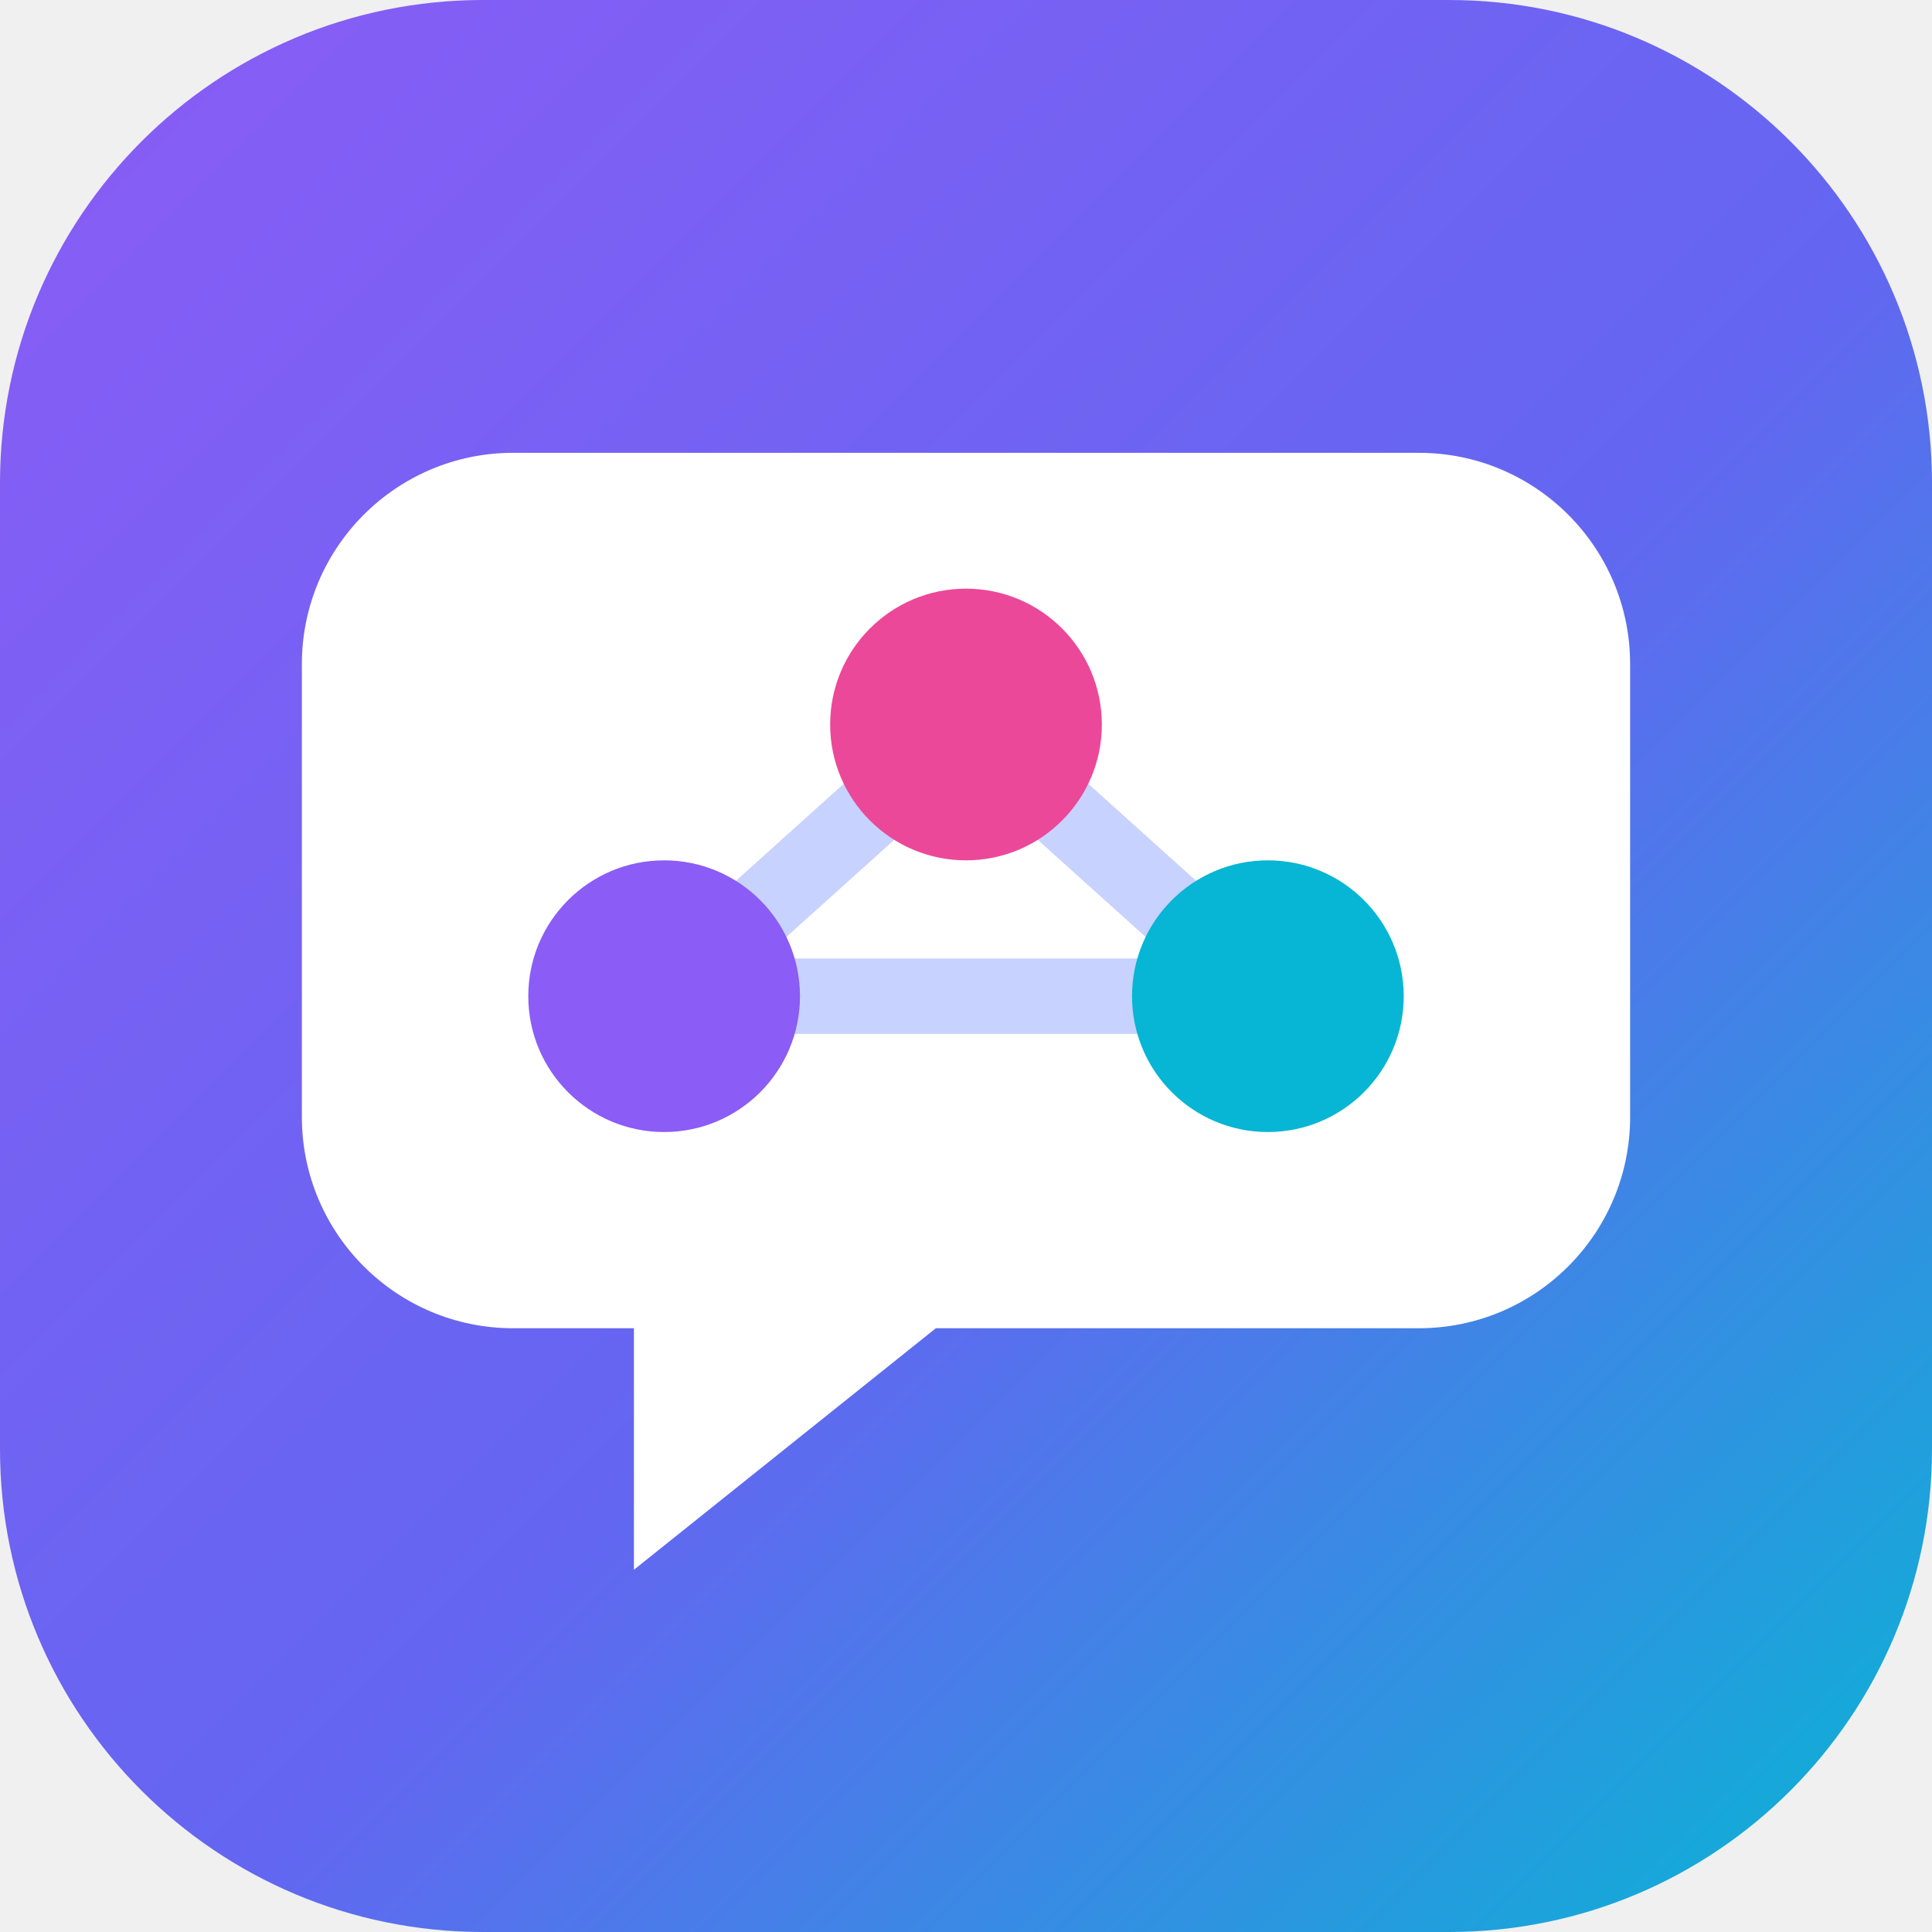
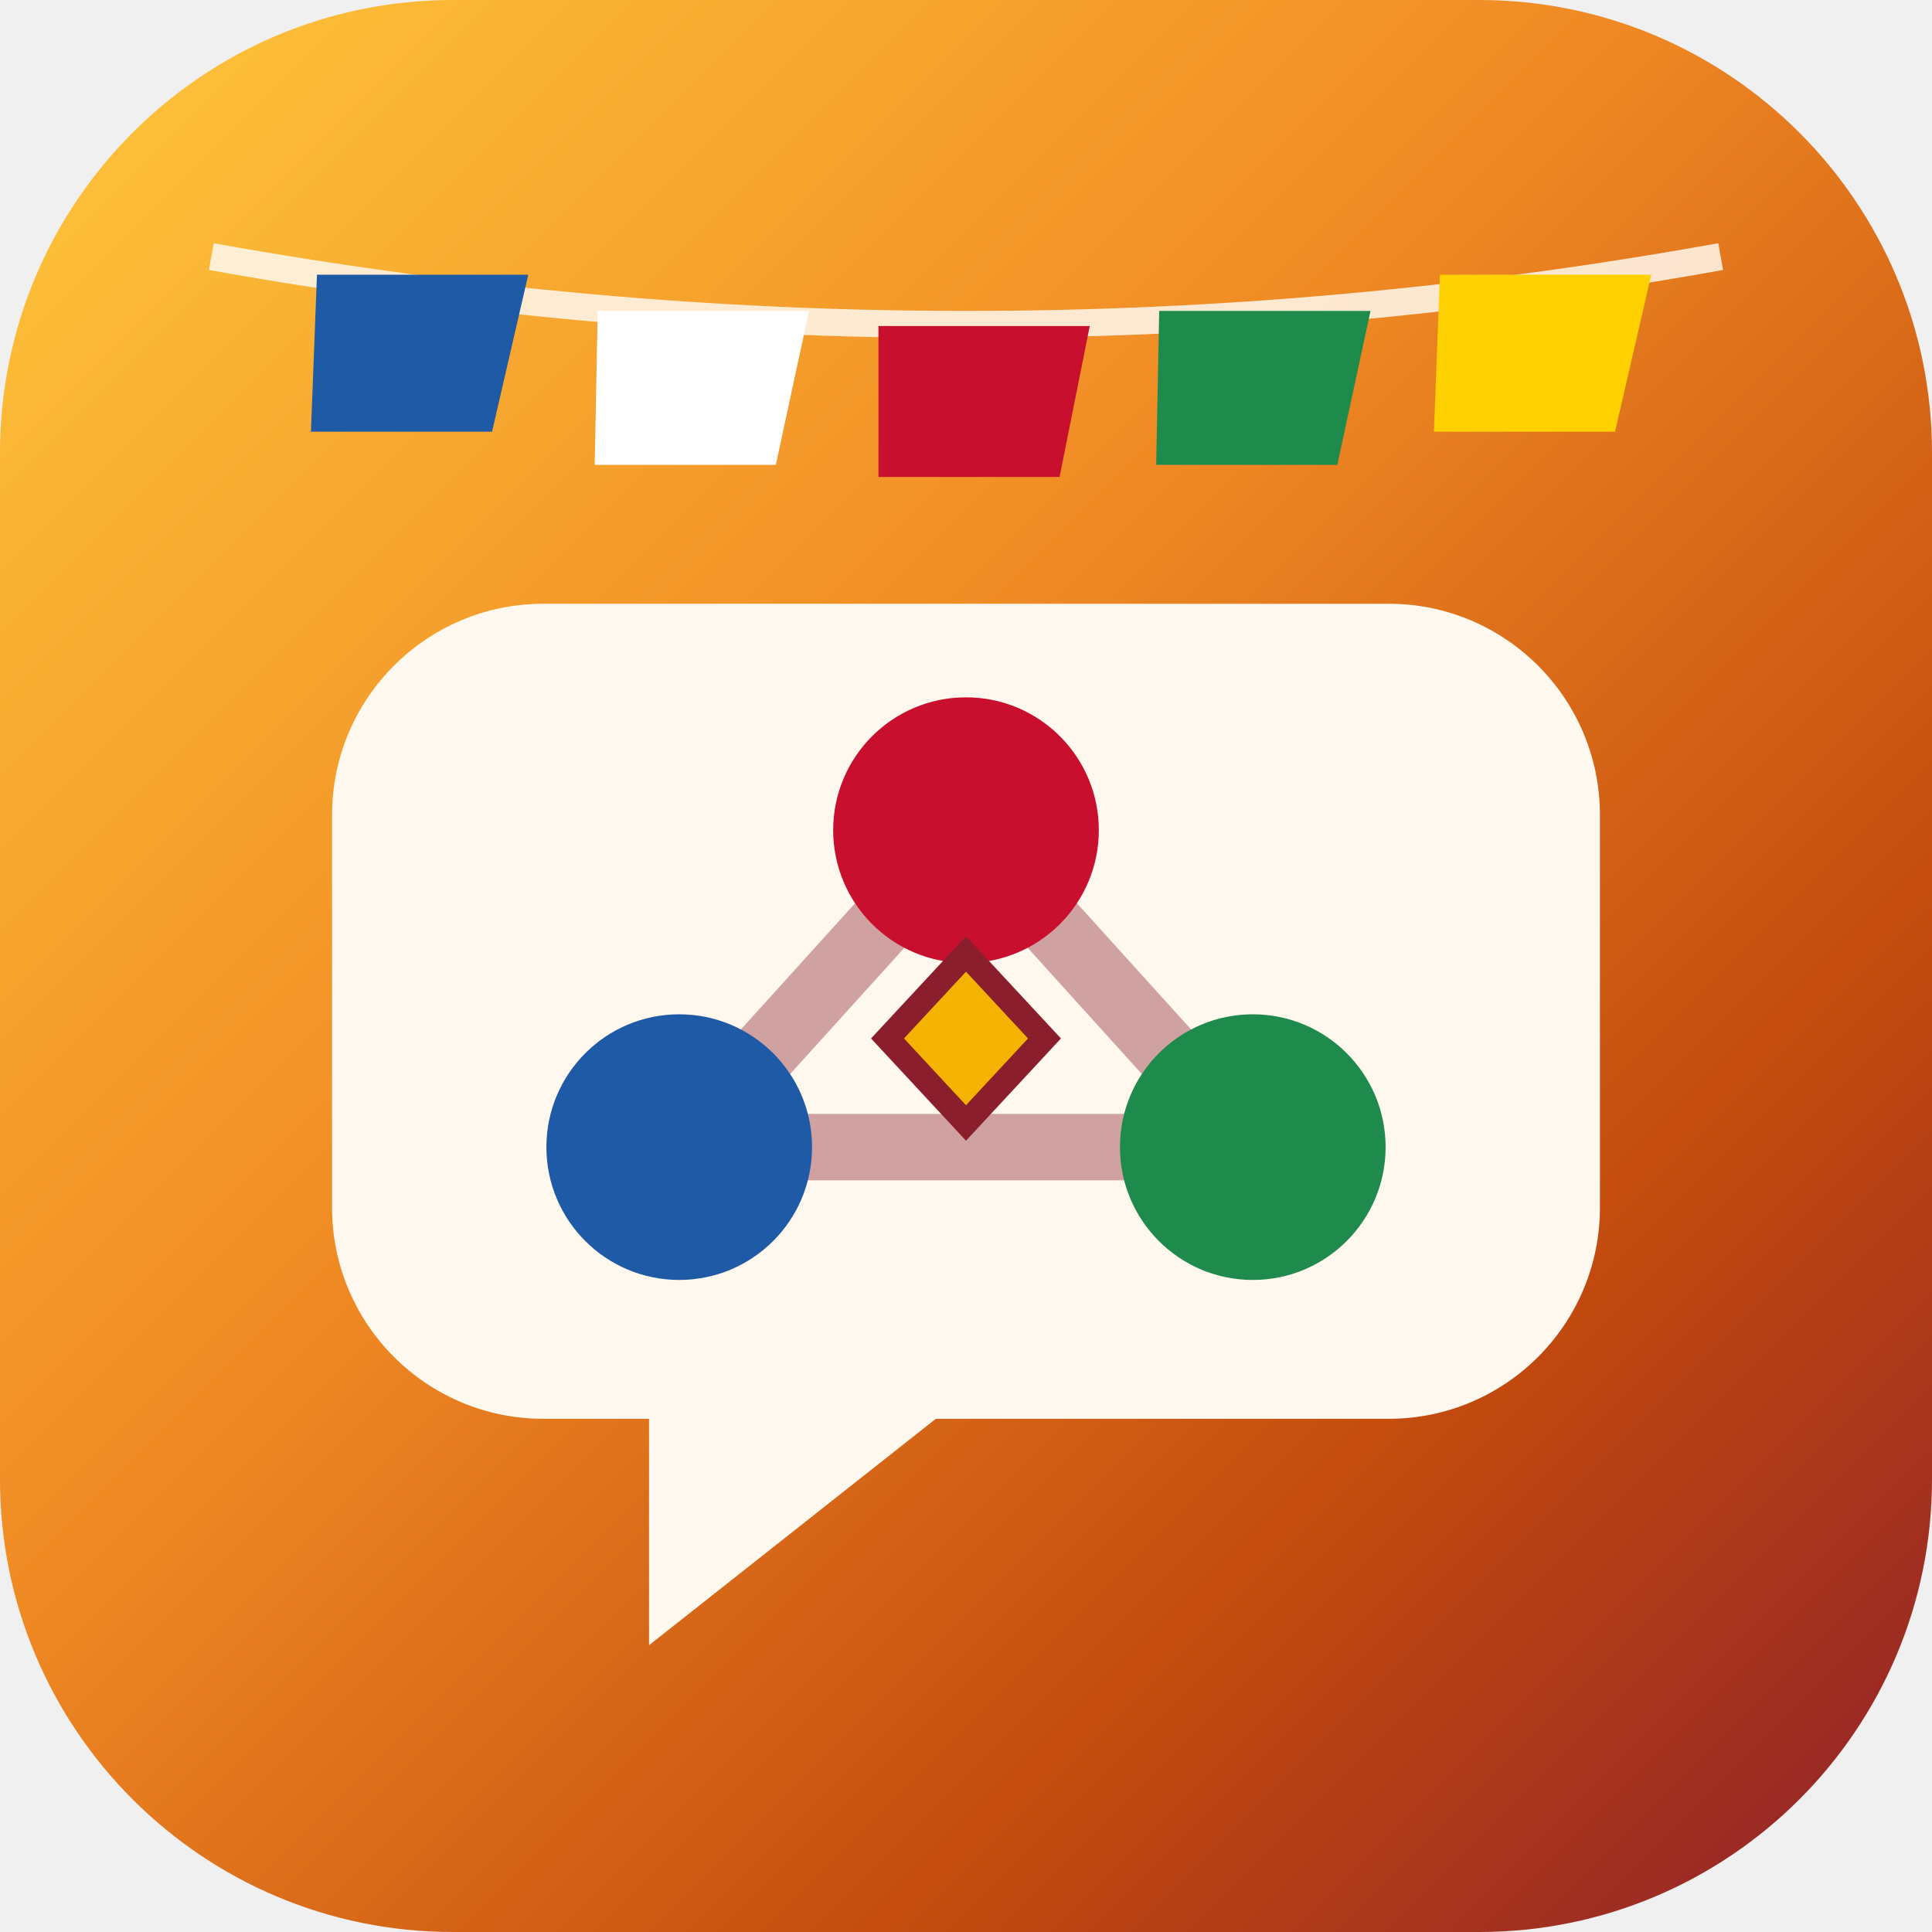
<svg xmlns="http://www.w3.org/2000/svg" viewBox="0 0 64 64">
  <defs>
-     <linearGradient id="g" x1="0" y1="0" x2="1" y2="1">
-       <stop offset="0" stop-color="#8B5CF6" />
-       <stop offset="0.55" stop-color="#6366F1" />
-       <stop offset="1" stop-color="#06B6D4" />
+     <linearGradient id="jg" x1="0" y1="0" x2="1" y2="1">
+       <stop offset="0" stop-color="#FFC93C" />
+       <stop offset="0.42" stop-color="#F08A24" />
+       <stop offset="0.74" stop-color="#C24A0E" />
+       <stop offset="1" stop-color="#8B1E2D" />
    </linearGradient>
  </defs>
-   <rect width="64" height="64" rx="16" fill="url(#g)" />
-   <path d="M17 15h30a7 7 0 0 1 7 7v15a7 7 0 0 1-7 7H31l-10 8v-8h-4a7 7 0 0 1-7-7V22a7 7 0 0 1 7-7z" fill="#fff" />
-   <path d="M22 33 32 24 42 33" fill="none" stroke="#C7D2FE" stroke-width="2.5" stroke-linecap="round" stroke-linejoin="round" />
-   <path d="M22 33h20" fill="none" stroke="#C7D2FE" stroke-width="2.5" stroke-linecap="round" />
-   <circle cx="22" cy="33" r="4.5" fill="#8B5CF6" />
-   <circle cx="32" cy="24" r="4.5" fill="#EC4899" />
-   <circle cx="42" cy="33" r="4.5" fill="#06B6D4" />
+   <rect width="64" height="64" rx="15" fill="url(#jg)" />
+   <path d="M7 8.5 Q32 13 57 8.5" fill="none" stroke="#FFF8EE" stroke-opacity="0.85" stroke-width="0.9" />
+   <path d="M10.5 9.1h7l-1.2 5.2h-6z" fill="#1F5AA6" />
+   <path d="M19.8 10.3h7l-1.1 5.1h-6z" fill="#FFFFFF" />
+   <path d="M29.1 10.8h7l-1 5h-6z" fill="#C8102E" />
+   <path d="M38.4 10.3h7l-1.1 5.1h-6z" fill="#1E8A4C" />
+   <path d="M47.7 9.1h7l-1.2 5.2h-6z" fill="#FFD100" />
+   <path d="M18 20h28a7 7 0 0 1 7 7v13a7 7 0 0 1-7 7H31l-9.5 7.5V47H18a7 7 0 0 1-7-7V27a7 7 0 0 1 7-7z" fill="#FFF8EE" />
+   <path d="M22.5 38 32 27.5 41.5 38Z" fill="none" stroke="#8B1E2D" stroke-opacity="0.4" stroke-width="2.2" stroke-linejoin="round" />
+   <circle cx="22.5" cy="38" r="4.4" fill="#1F5AA6" />
+   <circle cx="32" cy="27.5" r="4.4" fill="#C8102E" />
+   <circle cx="41.5" cy="38" r="4.4" fill="#1E8A4C" />
+   <path d="M32 31.6 34.6 34.4 32 37.2 29.4 34.4Z" fill="#F5B301" stroke="#8B1E2D" stroke-width="0.8" />
</svg>
